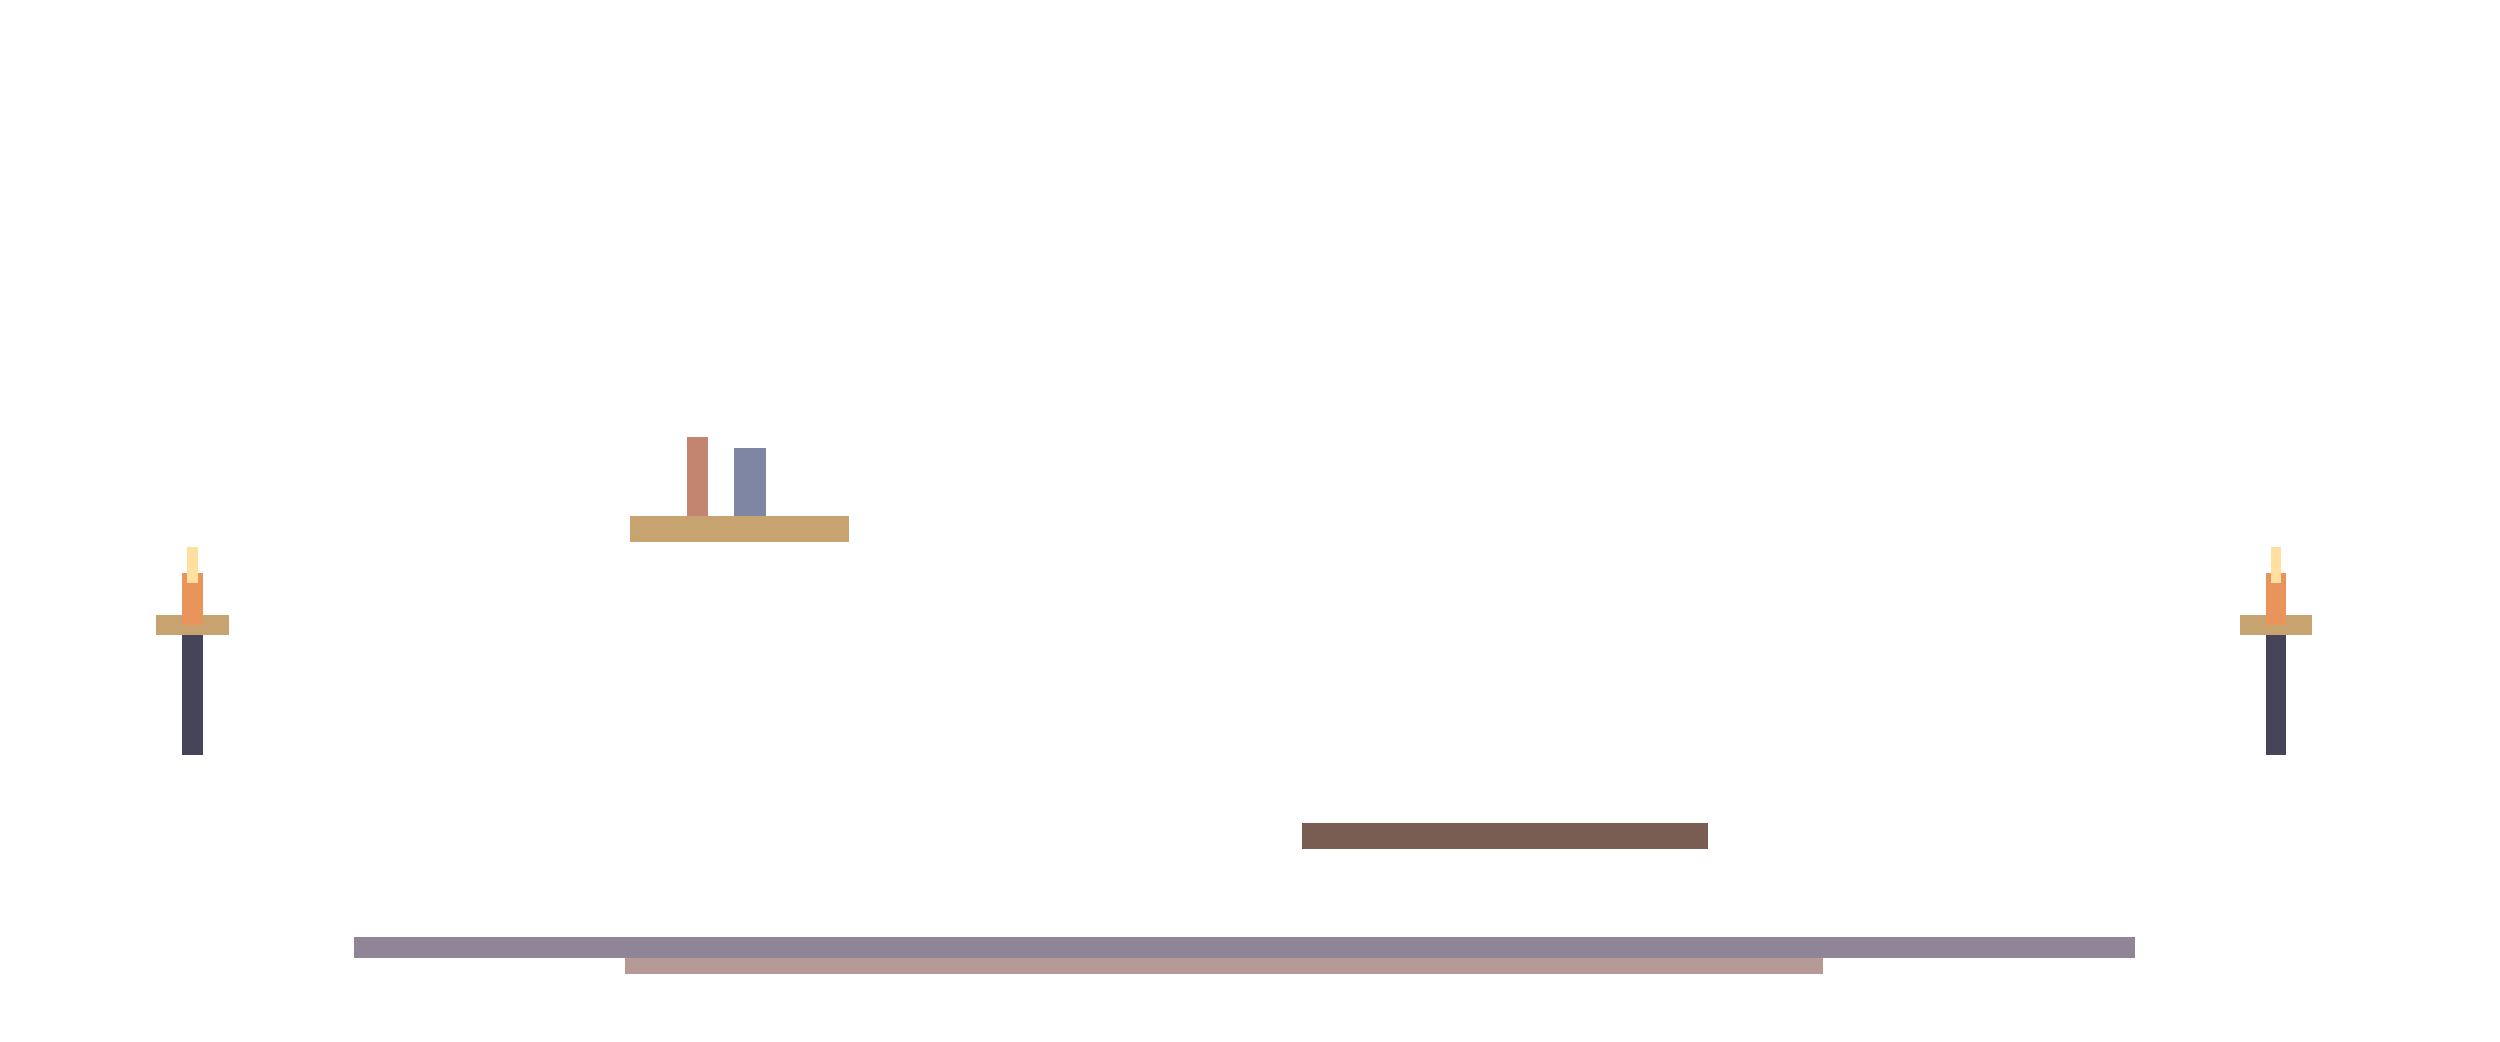
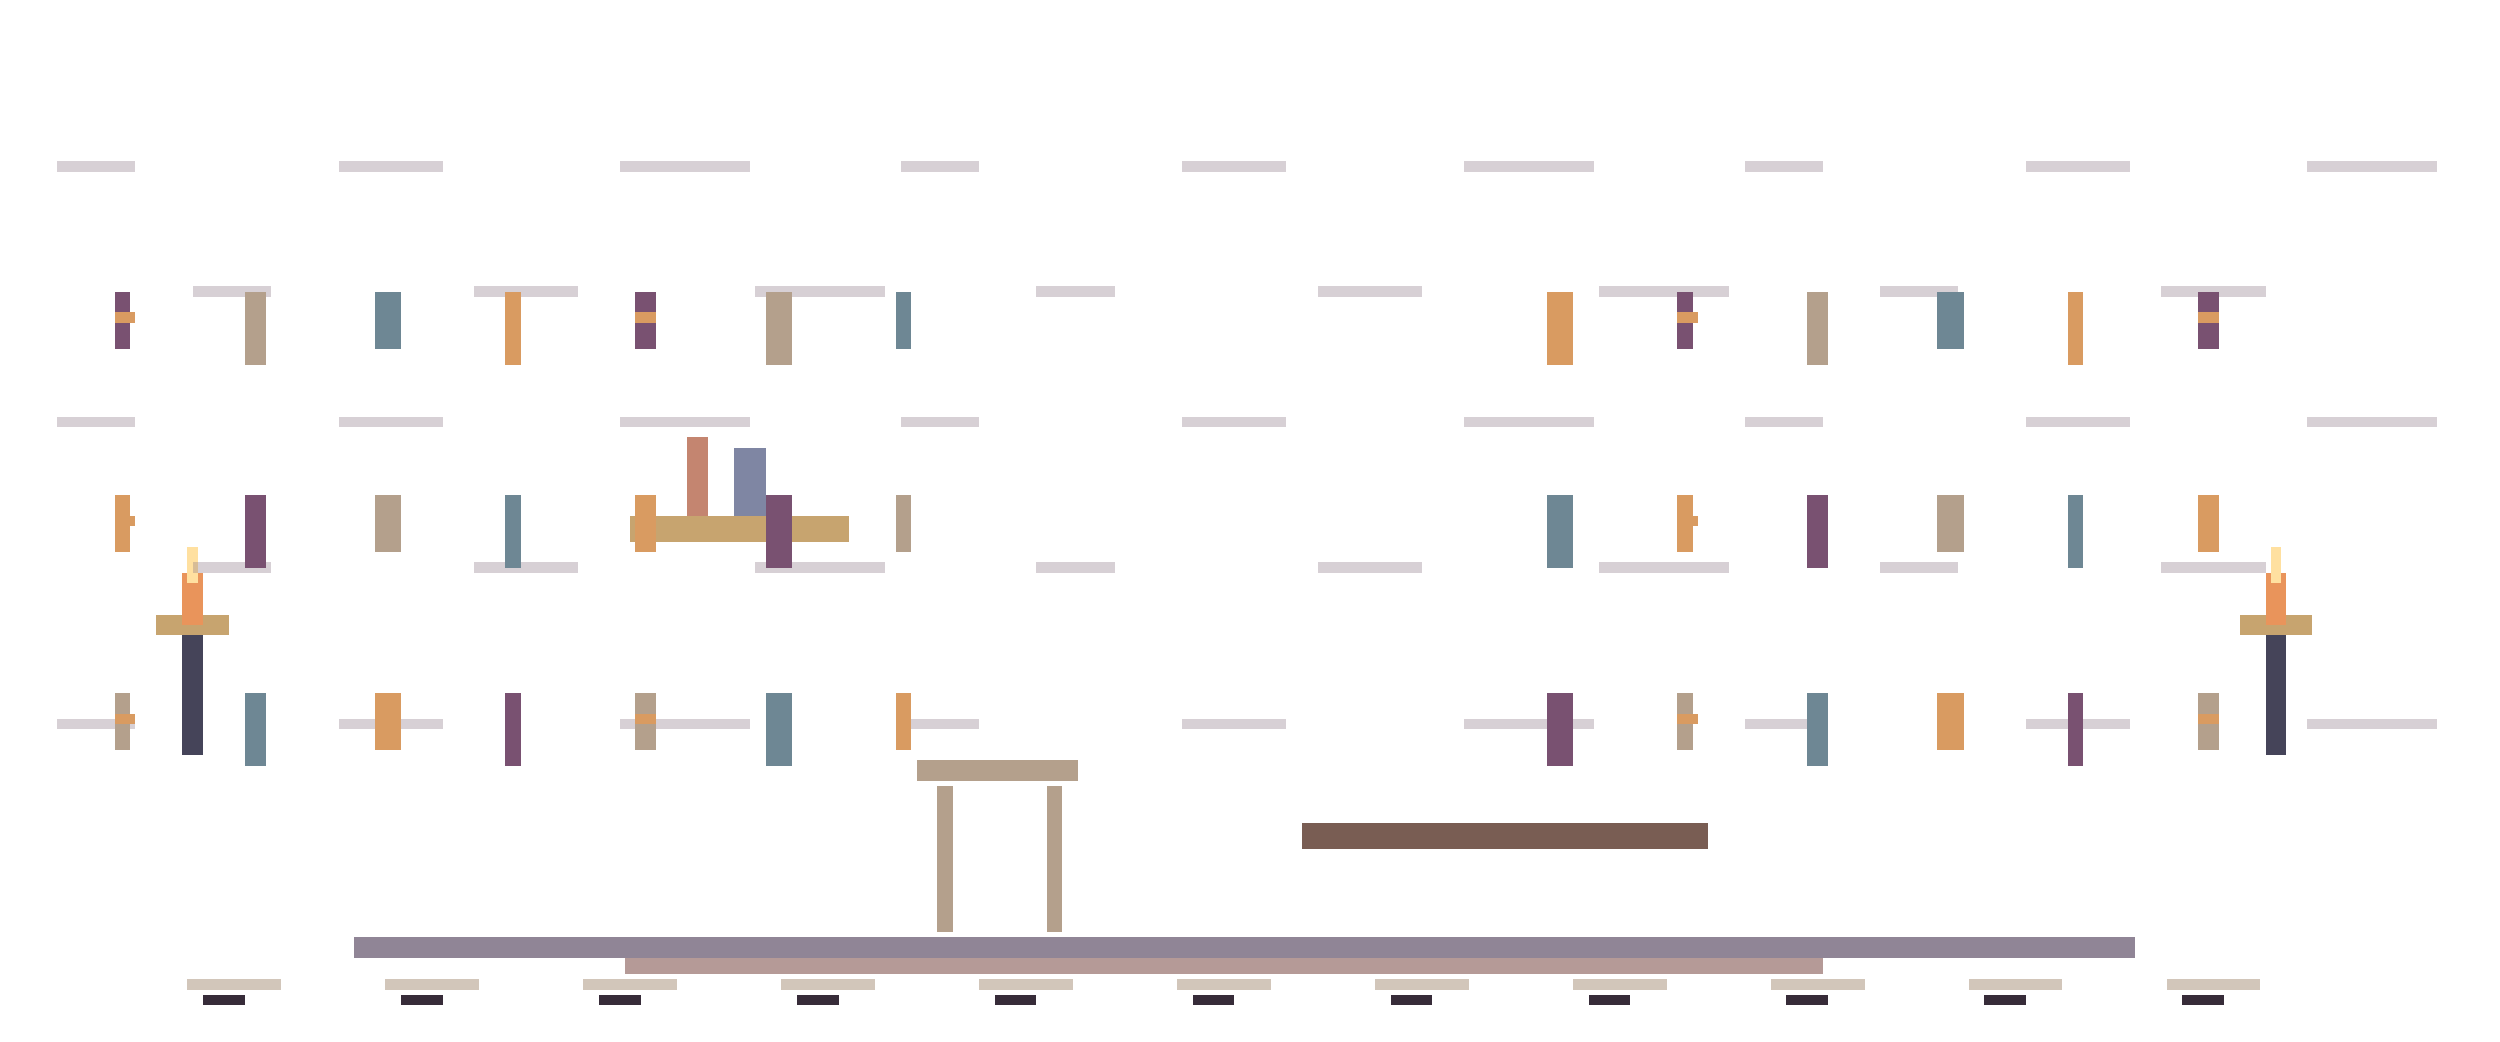
<svg xmlns="http://www.w3.org/2000/svg" viewBox="0 0 480 200" shape-rendering="crispEdges">
  <rect x="68" y="180" width="342" height="4" fill="#74677c" opacity=".8" />
  <rect x="120" y="184" width="230" height="3" fill="#966f6b" opacity=".7" />
  <rect x="121" y="99" width="42" height="5" fill="#c7a46f" />
  <rect x="132" y="84" width="4" height="15" fill="#c48570" />
  <rect x="141" y="86" width="6" height="13" fill="#7f86a3" />
  <rect x="250" y="158" width="78" height="5" fill="#795d53" />
  <rect x="35" y="118" width="4" height="27" fill="#454459" />
  <rect x="30" y="118" width="14" height="4" fill="#c7a46f" />
  <rect x="35" y="110" width="4" height="10" fill="#e9945b" />
  <rect x="36" y="105" width="2" height="7" fill="#ffe0a0" />
  <rect x="435" y="118" width="4" height="27" fill="#454459" />
  <rect x="430" y="118" width="14" height="4" fill="#c7a46f" />
  <rect x="435" y="110" width="4" height="10" fill="#e9945b" />
  <rect x="436" y="105" width="2" height="7" fill="#ffe0a0" />
+   <rect x="11" y="31" width="15" height="2" fill="#8b7583" opacity=".34" />
+   <rect x="65" y="31" width="20" height="2" fill="#8b7583" opacity=".34" />
+   <rect x="119" y="31" width="25" height="2" fill="#8b7583" opacity=".34" />
+   <rect x="173" y="31" width="15" height="2" fill="#8b7583" opacity=".34" />
+   <rect x="227" y="31" width="20" height="2" fill="#8b7583" opacity=".34" />
+   <rect x="281" y="31" width="25" height="2" fill="#8b7583" opacity=".34" />
+   <rect x="335" y="31" width="15" height="2" fill="#8b7583" opacity=".34" />
+   <rect x="389" y="31" width="20" height="2" fill="#8b7583" opacity=".34" />
+   <rect x="443" y="31" width="25" height="2" fill="#8b7583" opacity=".34" />
+   <rect x="37" y="55" width="15" height="2" fill="#8b7583" opacity=".34" />
+   <rect x="91" y="55" width="20" height="2" fill="#8b7583" opacity=".34" />
+   <rect x="145" y="55" width="25" height="2" fill="#8b7583" opacity=".34" />
+   <rect x="199" y="55" width="15" height="2" fill="#8b7583" opacity=".34" />
+   <rect x="253" y="55" width="20" height="2" fill="#8b7583" opacity=".34" />
+   <rect x="307" y="55" width="25" height="2" fill="#8b7583" opacity=".34" />
+   <rect x="361" y="55" width="15" height="2" fill="#8b7583" opacity=".34" />
+   <rect x="415" y="55" width="20" height="2" fill="#8b7583" opacity=".34" />
+   <rect x="11" y="80" width="15" height="2" fill="#8b7583" opacity=".34" />
+   <rect x="65" y="80" width="20" height="2" fill="#8b7583" opacity=".34" />
+   <rect x="119" y="80" width="25" height="2" fill="#8b7583" opacity=".34" />
+   <rect x="173" y="80" width="15" height="2" fill="#8b7583" opacity=".34" />
+   <rect x="227" y="80" width="20" height="2" fill="#8b7583" opacity=".34" />
+   <rect x="281" y="80" width="25" height="2" fill="#8b7583" opacity=".34" />
+   <rect x="335" y="80" width="15" height="2" fill="#8b7583" opacity=".34" />
+   <rect x="389" y="80" width="20" height="2" fill="#8b7583" opacity=".34" />
+   <rect x="443" y="80" width="25" height="2" fill="#8b7583" opacity=".34" />
+   <rect x="37" y="108" width="15" height="2" fill="#8b7583" opacity=".34" />
+   <rect x="91" y="108" width="20" height="2" fill="#8b7583" opacity=".34" />
+   <rect x="145" y="108" width="25" height="2" fill="#8b7583" opacity=".34" />
+   <rect x="199" y="108" width="15" height="2" fill="#8b7583" opacity=".34" />
+   <rect x="253" y="108" width="20" height="2" fill="#8b7583" opacity=".34" />
+   <rect x="307" y="108" width="25" height="2" fill="#8b7583" opacity=".34" />
+   <rect x="361" y="108" width="15" height="2" fill="#8b7583" opacity=".34" />
+   <rect x="415" y="108" width="20" height="2" fill="#8b7583" opacity=".34" />
+   <rect x="11" y="138" width="15" height="2" fill="#8b7583" opacity=".34" />
+   <rect x="65" y="138" width="20" height="2" fill="#8b7583" opacity=".34" />
+   <rect x="119" y="138" width="25" height="2" fill="#8b7583" opacity=".34" />
+   <rect x="173" y="138" width="15" height="2" fill="#8b7583" opacity=".34" />
+   <rect x="227" y="138" width="20" height="2" fill="#8b7583" opacity=".34" />
+   <rect x="281" y="138" width="25" height="2" fill="#8b7583" opacity=".34" />
+   <rect x="335" y="138" width="15" height="2" fill="#8b7583" opacity=".34" />
+   <rect x="389" y="138" width="20" height="2" fill="#8b7583" opacity=".34" />
+   <rect x="443" y="138" width="25" height="2" fill="#8b7583" opacity=".34" />
+   <rect x="36" y="188" width="18" height="2" fill="#b4a08c" opacity=".6" />
+   <rect x="39" y="191" width="8" height="2" fill="#372c39" />
+   <rect x="74" y="188" width="18" height="2" fill="#b4a08c" opacity=".6" />
+   <rect x="77" y="191" width="8" height="2" fill="#372c39" />
+   <rect x="112" y="188" width="18" height="2" fill="#b4a08c" opacity=".6" />
+   <rect x="115" y="191" width="8" height="2" fill="#372c39" />
+   <rect x="150" y="188" width="18" height="2" fill="#b4a08c" opacity=".6" />
+   <rect x="153" y="191" width="8" height="2" fill="#372c39" />
+   <rect x="188" y="188" width="18" height="2" fill="#b4a08c" opacity=".6" />
+   <rect x="191" y="191" width="8" height="2" fill="#372c39" />
+   <rect x="226" y="188" width="18" height="2" fill="#b4a08c" opacity=".6" />
+   <rect x="229" y="191" width="8" height="2" fill="#372c39" />
+   <rect x="264" y="188" width="18" height="2" fill="#b4a08c" opacity=".6" />
+   <rect x="267" y="191" width="8" height="2" fill="#372c39" />
+   <rect x="302" y="188" width="18" height="2" fill="#b4a08c" opacity=".6" />
+   <rect x="305" y="191" width="8" height="2" fill="#372c39" />
+   <rect x="340" y="188" width="18" height="2" fill="#b4a08c" opacity=".6" />
+   <rect x="343" y="191" width="8" height="2" fill="#372c39" />
+   <rect x="378" y="188" width="18" height="2" fill="#b4a08c" opacity=".6" />
+   <rect x="381" y="191" width="8" height="2" fill="#372c39" />
+   <rect x="416" y="188" width="18" height="2" fill="#b4a08c" opacity=".6" />
+   <rect x="419" y="191" width="8" height="2" fill="#372c39" />
+   <rect x="22" y="56" width="3" height="11" fill="#795171" />
+   <rect x="22" y="60" width="4" height="2" fill="#d99b61" />
+   <rect x="47" y="56" width="4" height="14" fill="#b4a08c" />
+   <rect x="72" y="56" width="5" height="11" fill="#6e8794" />
+   <rect x="97" y="56" width="3" height="14" fill="#d99b61" />
+   <rect x="122" y="56" width="4" height="11" fill="#795171" />
+   <rect x="122" y="60" width="4" height="2" fill="#d99b61" />
+   <rect x="147" y="56" width="5" height="14" fill="#b4a08c" />
+   <rect x="172" y="56" width="3" height="11" fill="#6e8794" />
+   <rect x="297" y="56" width="5" height="14" fill="#d99b61" />
+   <rect x="322" y="56" width="3" height="11" fill="#795171" />
+   <rect x="322" y="60" width="4" height="2" fill="#d99b61" />
+   <rect x="347" y="56" width="4" height="14" fill="#b4a08c" />
+   <rect x="372" y="56" width="5" height="11" fill="#6e8794" />
+   <rect x="397" y="56" width="3" height="14" fill="#d99b61" />
+   <rect x="422" y="56" width="4" height="11" fill="#795171" />
+   <rect x="422" y="60" width="4" height="2" fill="#d99b61" />
+   <rect x="22" y="95" width="3" height="11" fill="#d99b61" />
+   <rect x="22" y="99" width="4" height="2" fill="#d99b61" />
+   <rect x="47" y="95" width="4" height="14" fill="#795171" />
+   <rect x="72" y="95" width="5" height="11" fill="#b4a08c" />
+   <rect x="97" y="95" width="3" height="14" fill="#6e8794" />
+   <rect x="122" y="95" width="4" height="11" fill="#d99b61" />
+   <rect x="122" y="99" width="4" height="2" fill="#d99b61" />
+   <rect x="147" y="95" width="5" height="14" fill="#795171" />
+   <rect x="172" y="95" width="3" height="11" fill="#b4a08c" />
+   <rect x="297" y="95" width="5" height="14" fill="#6e8794" />
+   <rect x="322" y="95" width="3" height="11" fill="#d99b61" />
+   <rect x="322" y="99" width="4" height="2" fill="#d99b61" />
+   <rect x="347" y="95" width="4" height="14" fill="#795171" />
+   <rect x="372" y="95" width="5" height="11" fill="#b4a08c" />
+   <rect x="397" y="95" width="3" height="14" fill="#6e8794" />
+   <rect x="422" y="95" width="4" height="11" fill="#d99b61" />
+   <rect x="422" y="99" width="4" height="2" fill="#d99b61" />
+   <rect x="22" y="133" width="3" height="11" fill="#b4a08c" />
+   <rect x="22" y="137" width="4" height="2" fill="#d99b61" />
+   <rect x="47" y="133" width="4" height="14" fill="#6e8794" />
+   <rect x="72" y="133" width="5" height="11" fill="#d99b61" />
+   <rect x="97" y="133" width="3" height="14" fill="#795171" />
+   <rect x="122" y="133" width="4" height="11" fill="#b4a08c" />
+   <rect x="122" y="137" width="4" height="2" fill="#d99b61" />
+   <rect x="147" y="133" width="5" height="14" fill="#6e8794" />
+   <rect x="172" y="133" width="3" height="11" fill="#d99b61" />
+   <rect x="297" y="133" width="5" height="14" fill="#795171" />
+   <rect x="322" y="133" width="3" height="11" fill="#b4a08c" />
+   <rect x="322" y="137" width="4" height="2" fill="#d99b61" />
+   <rect x="347" y="133" width="4" height="14" fill="#6e8794" />
+   <rect x="372" y="133" width="5" height="11" fill="#d99b61" />
+   <rect x="397" y="133" width="3" height="14" fill="#795171" />
+   <rect x="422" y="133" width="4" height="11" fill="#b4a08c" />
+   <rect x="422" y="137" width="4" height="2" fill="#d99b61" />
+   <rect x="176" y="146" width="31" height="4" fill="#b4a08c" />
+   <rect x="180" y="151" width="3" height="28" fill="#b4a08c" />
+   <rect x="201" y="151" width="3" height="28" fill="#b4a08c" />
</svg>
